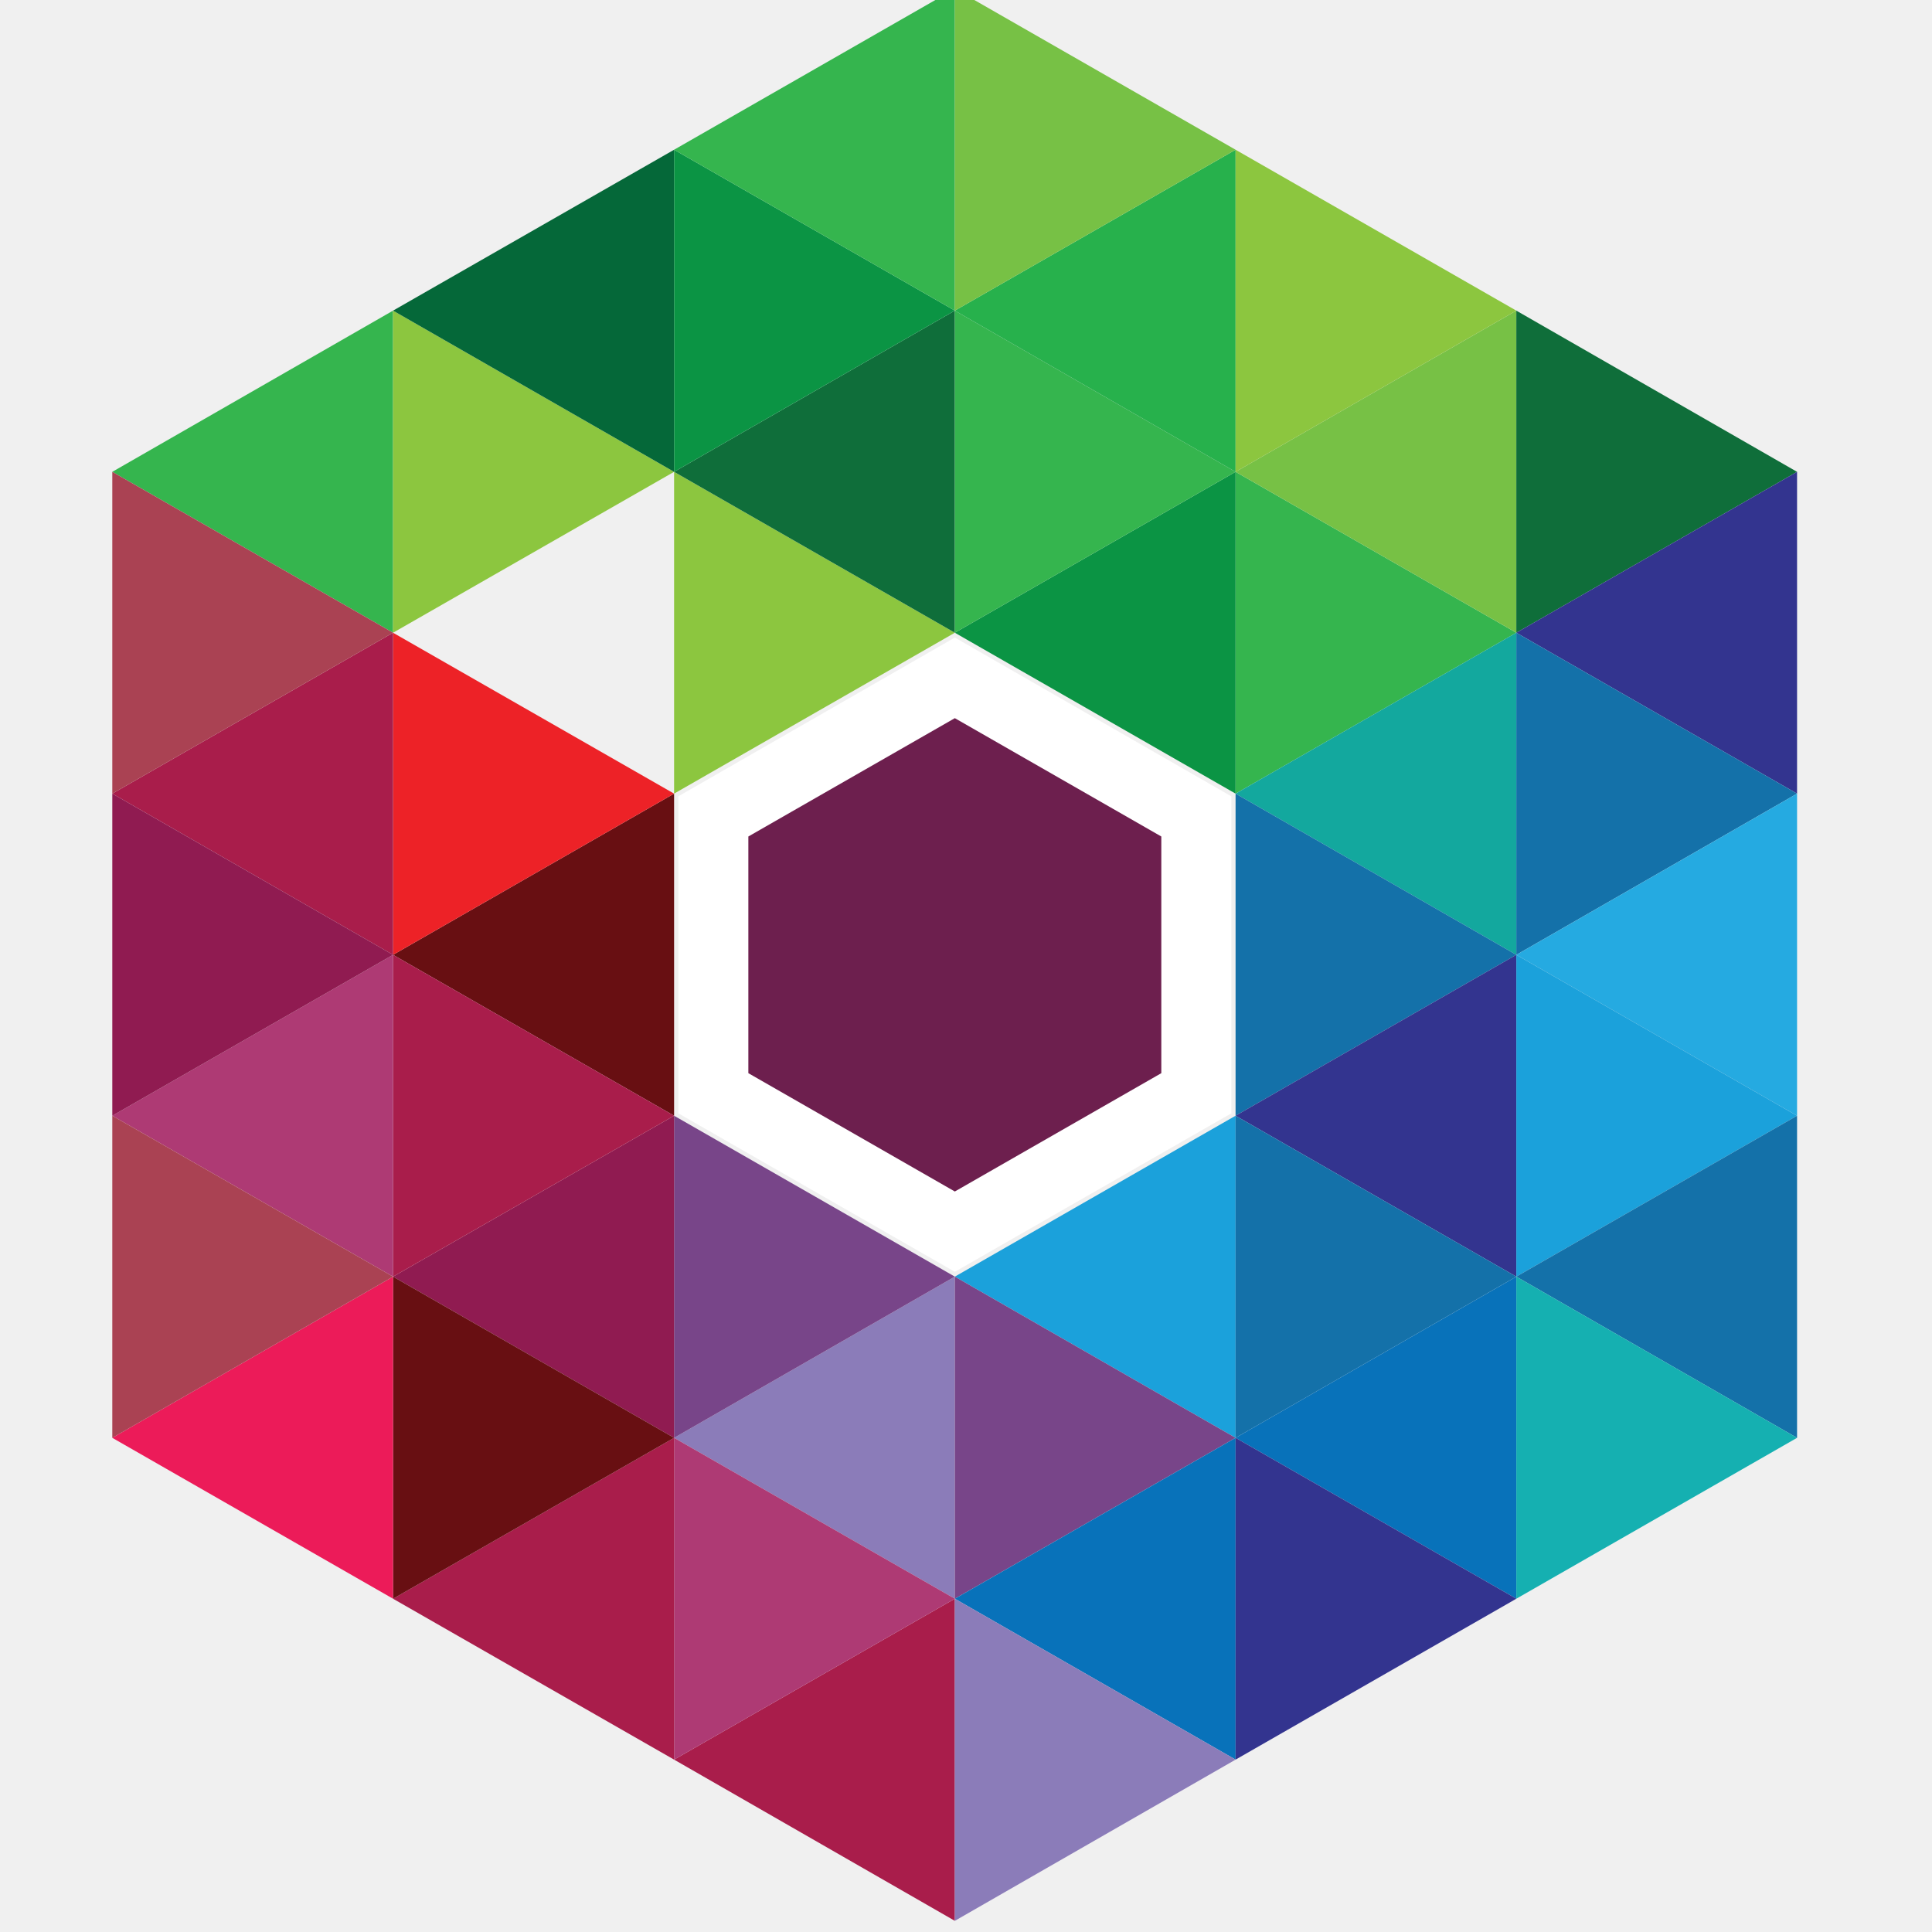
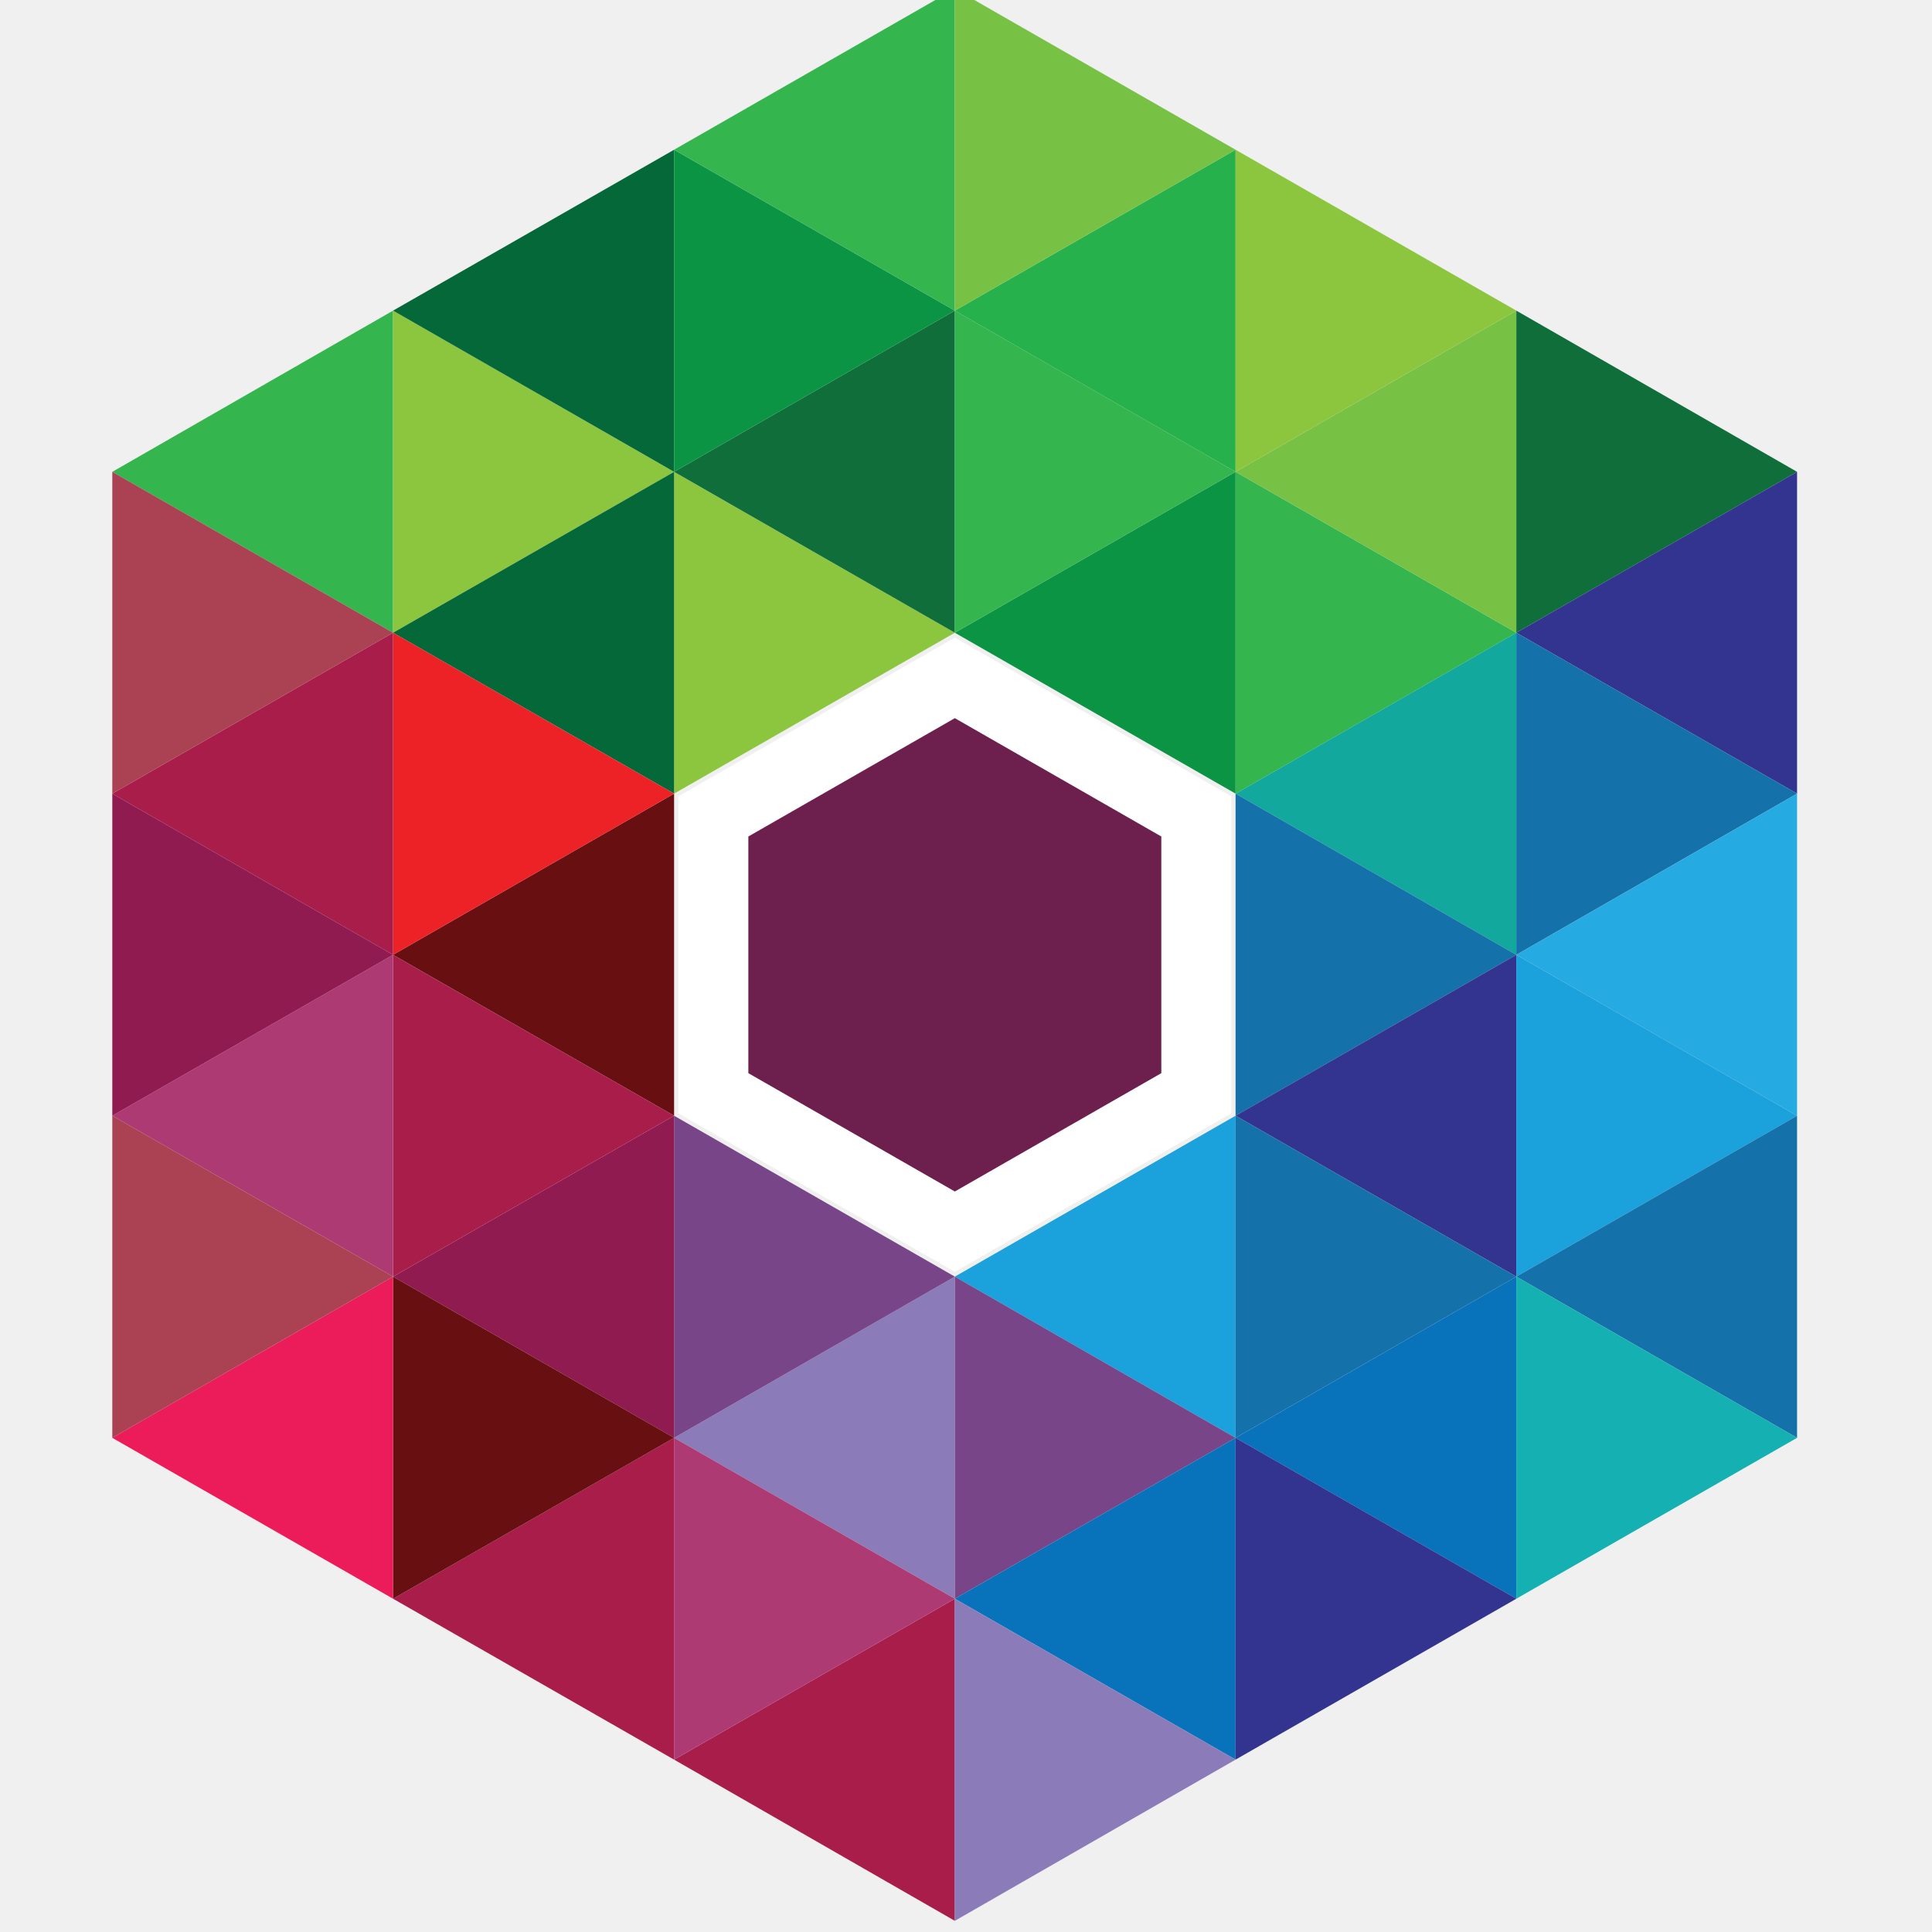
<svg xmlns="http://www.w3.org/2000/svg" viewBox="0 0 64 64" role="img" aria-label="Cube27">
  <polygon points="40.93,26.29 31.63,20.96 40.93,15.63" fill="#0b9444" />
  <polygon points="40.93,26.29 40.93,15.63 50.23,20.96" fill="#35b54e" />
  <polygon points="50.23,20.96 40.93,15.63 50.23,10.29" fill="#77c145" />
  <polygon points="50.23,20.96 50.23,10.29 59.53,15.63" fill="#0f6e3a" />
  <polygon points="22.33,26.29 22.33,15.63 31.63,20.96" fill="#8cc63f" />
  <polygon points="31.63,20.96 22.33,15.63 31.63,10.29" fill="#0f6e3a" />
  <polygon points="31.63,20.96 31.63,10.29 40.93,15.63" fill="#35b54e" />
  <polygon points="40.93,15.63 31.63,10.29 40.93,4.96" fill="#27b14c" />
  <polygon points="40.93,15.63 40.93,4.96 50.23,10.29" fill="#8cc63f" />
  <polygon points="13.02,20.96 3.72,15.63 13.02,10.29" fill="#35b54e" />
  <polygon points="13.02,20.96 13.02,10.29 22.33,15.63" fill="#8cc63f" />
  <polygon points="22.33,15.63 13.02,10.29 22.33,4.96" fill="#056839" />
  <polygon points="22.33,15.63 22.33,4.96 31.63,10.29" fill="#0b9444" />
  <polygon points="31.63,10.29 22.33,4.96 31.63,-0.37" fill="#35b54e" />
  <polygon points="31.63,10.29 31.63,-0.37 40.93,4.96" fill="#77c145" />
+   <polygon points="22.33,26.29 13.02,20.96 22.33,15.63" fill="#056839" />
  <polygon points="22.33,26.29 22.33,36.96 13.02,31.63" fill="#680f12" />
  <polygon points="22.33,26.29 13.02,31.63 13.02,20.96" fill="#ed2227" />
  <polygon points="13.02,20.96 13.02,31.63 3.72,26.29" fill="#a91d4b" />
  <polygon points="13.02,20.96 3.72,26.29 3.72,15.63" fill="#aa4253" />
  <polygon points="31.63,42.29 31.63,52.96 22.33,47.63" fill="#8b7cb9" />
  <polygon points="31.63,42.29 22.33,47.63 22.33,36.96" fill="#784589" />
  <polygon points="22.33,36.96 22.33,47.63 13.02,42.29" fill="#901b51" />
  <polygon points="22.33,36.96 13.02,42.29 13.02,31.63" fill="#a91d4b" />
  <polygon points="13.02,31.63 13.02,42.29 3.72,36.96" fill="#ae3a74" />
  <polygon points="13.02,31.63 3.72,36.96 3.72,26.29" fill="#901b51" />
  <polygon points="31.63,52.96 31.63,63.63 22.33,58.29" fill="#a91d4b" />
  <polygon points="31.63,52.96 22.33,58.29 22.33,47.63" fill="#ae3a74" />
  <polygon points="22.33,47.63 22.33,58.29 13.02,52.96" fill="#a91d4b" />
  <polygon points="22.33,47.63 13.02,52.96 13.02,42.29" fill="#680f12" />
  <polygon points="13.02,42.29 13.02,52.96 3.72,47.63" fill="#ec1b59" />
  <polygon points="13.02,42.29 3.72,47.63 3.72,36.96" fill="#aa4253" />
  <polygon points="31.63,42.29 40.93,36.96 40.93,47.63" fill="#1ba1db" />
  <polygon points="31.63,42.29 40.93,47.63 31.63,52.96" fill="#784589" />
  <polygon points="31.63,52.96 40.93,47.63 40.93,58.29" fill="#0872ba" />
  <polygon points="31.63,52.96 40.93,58.29 31.63,63.63" fill="#8b7cb9" />
  <polygon points="40.93,26.29 50.23,20.96 50.23,31.63" fill="#13a89e" />
  <polygon points="40.93,26.29 50.23,31.63 40.93,36.96" fill="#1471a9" />
  <polygon points="40.93,36.96 50.23,31.63 50.23,42.29" fill="#33348f" />
  <polygon points="40.93,36.96 50.23,42.29 40.93,47.63" fill="#1471a9" />
  <polygon points="40.93,47.63 50.23,42.29 50.23,52.96" fill="#0872ba" />
  <polygon points="40.93,47.63 50.23,52.96 40.93,58.29" fill="#33348f" />
  <polygon points="50.23,20.96 59.53,15.63 59.53,26.29" fill="#33348f" />
  <polygon points="50.23,20.96 59.53,26.29 50.23,31.63" fill="#1471a9" />
  <polygon points="50.23,31.63 59.53,26.29 59.53,36.96" fill="#25aae1" />
-   <polygon points="50.23,31.63 50.23,42.29 59.53,36.96" fill="#1ba1db" />
+   <polygon points="50.23,31.63 59.53,36.96 50.23,42.29" fill="#1ba1db" />
  <polygon points="50.23,42.29 59.53,36.96 59.53,47.63" fill="#1471a9" />
  <polygon points="50.23,42.29 59.53,47.63 50.23,52.96" fill="#15b0b1" />
-   <polygon points="31.63,21.12 40.79,26.38 40.79,36.88 31.63,42.13 22.47,36.88 22.47,26.38" fill="#fff" />
+   <polygon points="31.63,21.12 40.79,26.38 40.79,36.88 31.63,42.13 22.47,36.88 22.47,26.38" fill="#ffffff" />
  <polygon points="31.63,23.79 38.47,27.71 38.47,35.55 31.63,39.47 24.79,35.55 24.79,27.71" fill="#6d1f4e" />
</svg>
